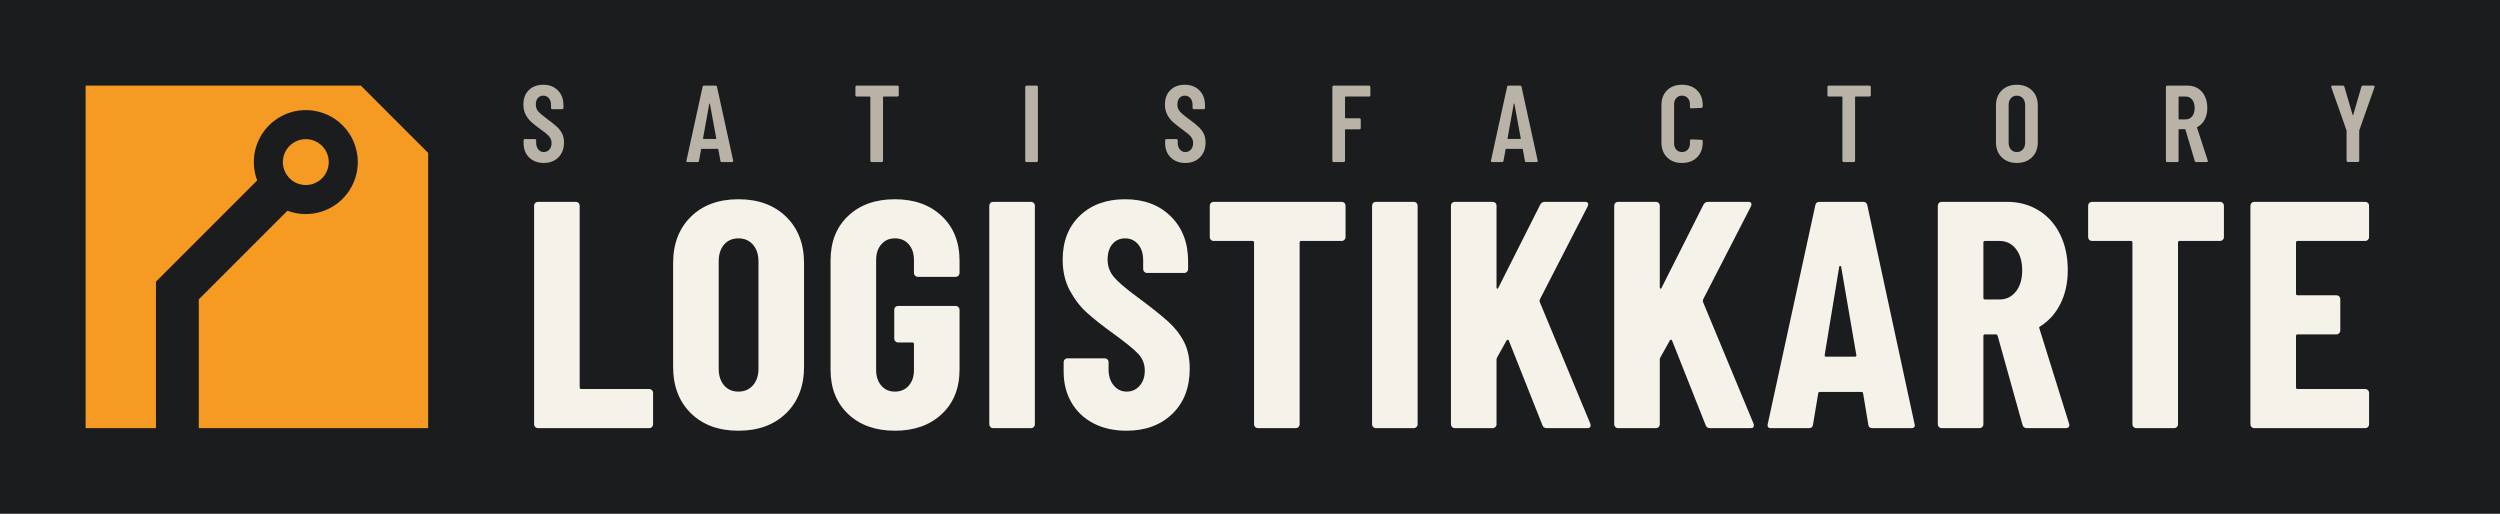
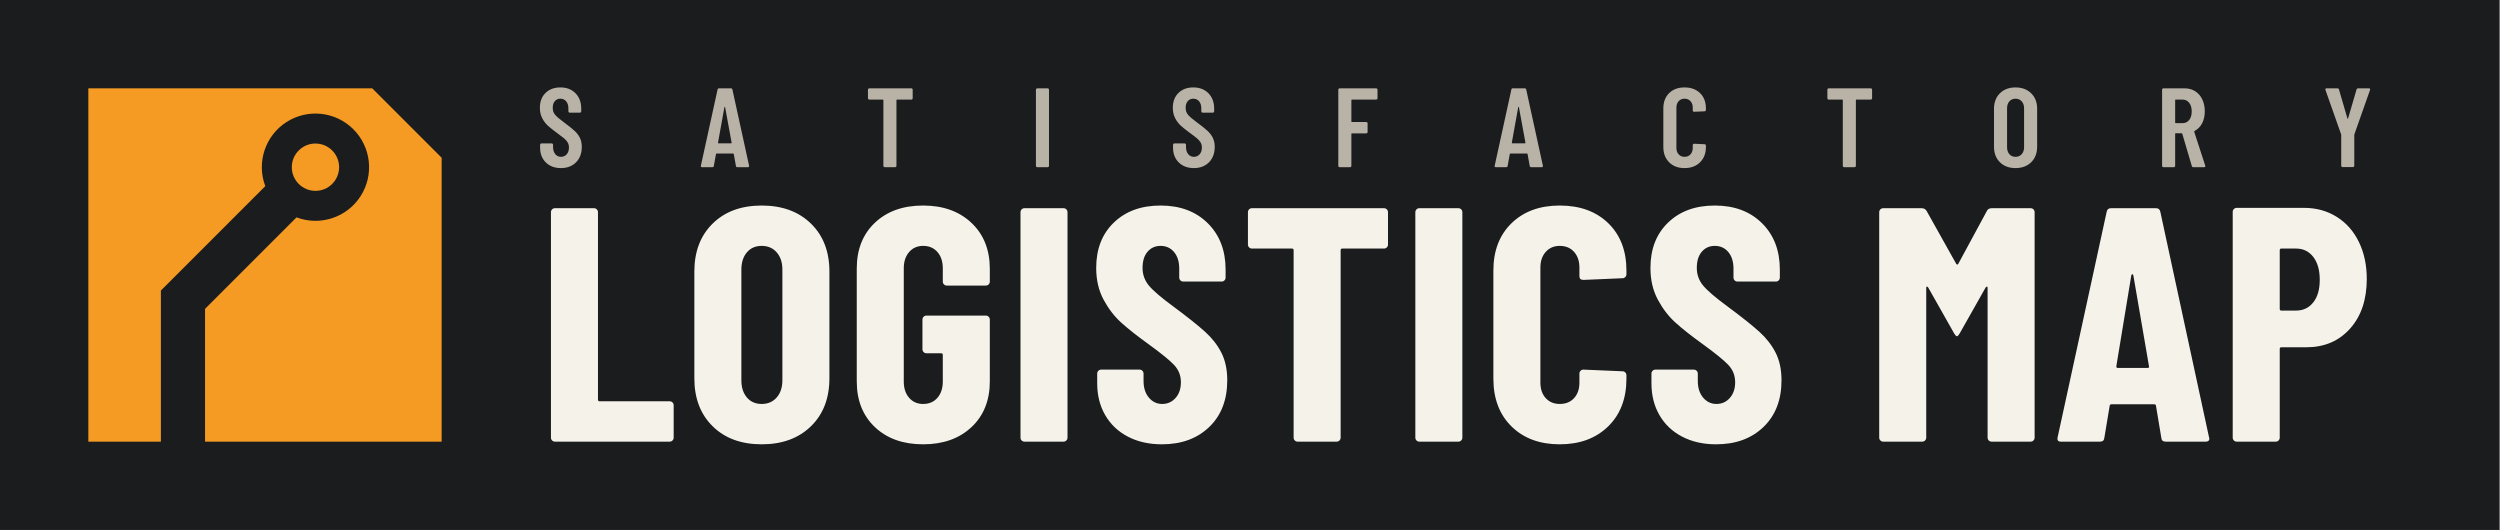
- <svg xmlns="http://www.w3.org/2000/svg" viewBox="-40 -40 1635 336">
-   <rect x="-40" y="-40" width="1635.08" height="336" fill="#1B1C1E" />
+ <svg xmlns="http://www.w3.org/2000/svg" viewBox="-40 -40 1585 336">
+   <rect x="-40" y="-40" width="1584.76" height="336" fill="#1B1C1E" />
  <path fill="#F59A23" fill-rule="evenodd" d="M16 16H196L240 60V240H16Z M62 240V144.2L128.19 78.01A34 34 0 1 1 147.99 97.81L90 155.8V240Z" />
  <circle cx="160" cy="66" r="15" fill="#F59A23" />
-   <path fill="#B8B2A7" d="M302.429 53.643V51.786Q302.429 51.429 302.679 51.179Q302.929 50.929 303.286 50.929H309.786Q310.143 50.929 310.393 51.179Q310.643 51.429 310.643 51.786V53.214Q310.643 56.0 312.036 57.714Q313.429 59.429 315.643 59.429Q317.857 59.429 319.286 57.821Q320.714 56.214 320.714 53.571Q320.714 51.714 319.929 50.357Q319.143 49.0 317.714 47.786Q316.286 46.571 313.143 44.286Q309.571 41.714 307.393 39.714Q305.214 37.714 303.75 34.893Q302.286 32.071 302.286 28.357Q302.286 22.429 305.857 18.929Q309.429 15.429 315.286 15.429Q321.214 15.429 324.857 19.107Q328.5 22.786 328.5 28.857V30.571Q328.5 30.929 328.25 31.179Q328.0 31.429 327.643 31.429H321.214Q320.857 31.429 320.607 31.179Q320.357 30.929 320.357 30.571V28.714Q320.357 25.929 318.964 24.25Q317.571 22.571 315.286 22.571Q313.143 22.571 311.786 24.107Q310.429 25.643 310.429 28.357Q310.429 30.929 311.893 32.714Q313.357 34.5 317.643 37.643Q322.0 40.857 324.214 42.893Q326.429 44.929 327.643 47.357Q328.857 49.786 328.857 53.143Q328.857 59.214 325.214 62.893Q321.571 66.571 315.643 66.571Q309.714 66.571 306.071 63.0Q302.429 59.429 302.429 53.643Z M431.144 65.214 429.786 57.714Q429.786 57.357 429.358 57.357H418.929Q418.501 57.357 418.501 57.714L417.144 65.214Q417.072 66.0 416.215 66.0H409.715Q408.715 66.0 408.929 65.071L419.501 16.786Q419.644 16.0 420.429 16.0H428.001Q428.786 16.0 428.929 16.786L439.501 65.071V65.357Q439.501 66.0 438.715 66.0H432.072Q431.215 66.0 431.144 65.214ZM420.144 50.857H428.072Q428.501 50.857 428.429 50.5L424.286 27.929Q424.215 27.714 424.072 27.714Q423.929 27.714 423.858 27.929L419.786 50.5Q419.715 50.857 420.144 50.857Z M547.787 16.857V22.286Q547.787 22.643 547.537 22.893Q547.287 23.143 546.93 23.143H537.859Q537.502 23.143 537.502 23.5V65.143Q537.502 65.5 537.252 65.75Q537.002 66.0 536.644 66.0H530.073Q529.716 66.0 529.466 65.75Q529.216 65.5 529.216 65.143V23.5Q529.216 23.143 528.859 23.143H520.287Q519.93 23.143 519.68 22.893Q519.43 22.643 519.43 22.286V16.857Q519.43 16.5 519.68 16.25Q519.93 16.0 520.287 16.0H546.93Q547.287 16.0 547.537 16.25Q547.787 16.5 547.787 16.857Z M630.502 65.143V16.857Q630.502 16.5 630.752 16.25Q631.002 16.0 631.359 16.0H637.931Q638.288 16.0 638.538 16.25Q638.788 16.5 638.788 16.857V65.143Q638.788 65.5 638.538 65.75Q638.288 66.0 637.931 66.0H631.359Q631.002 66.0 630.752 65.75Q630.502 65.5 630.502 65.143Z M722.003 53.643V51.786Q722.003 51.429 722.253 51.179Q722.503 50.929 722.86 50.929H729.36Q729.717 50.929 729.967 51.179Q730.217 51.429 730.217 51.786V53.214Q730.217 56.0 731.61 57.714Q733.003 59.429 735.217 59.429Q737.432 59.429 738.86 57.821Q740.289 56.214 740.289 53.571Q740.289 51.714 739.503 50.357Q738.717 49.0 737.289 47.786Q735.86 46.571 732.717 44.286Q729.146 41.714 726.967 39.714Q724.789 37.714 723.325 34.893Q721.86 32.071 721.86 28.357Q721.86 22.429 725.432 18.929Q729.003 15.429 734.86 15.429Q740.789 15.429 744.432 19.107Q748.075 22.786 748.075 28.857V30.571Q748.075 30.929 747.825 31.179Q747.575 31.429 747.217 31.429H740.789Q740.432 31.429 740.182 31.179Q739.932 30.929 739.932 30.571V28.714Q739.932 25.929 738.539 24.25Q737.146 22.571 734.86 22.571Q732.717 22.571 731.36 24.107Q730.003 25.643 730.003 28.357Q730.003 30.929 731.467 32.714Q732.932 34.5 737.217 37.643Q741.575 40.857 743.789 42.893Q746.003 44.929 747.217 47.357Q748.432 49.786 748.432 53.143Q748.432 59.214 744.789 62.893Q741.146 66.571 735.217 66.571Q729.289 66.571 725.646 63.0Q722.003 59.429 722.003 53.643Z M855.361 23.143H840.004Q839.647 23.143 839.647 23.5V37.0Q839.647 37.357 840.004 37.357H849.075Q849.432 37.357 849.682 37.607Q849.932 37.857 849.932 38.214V43.714Q849.932 44.071 849.682 44.321Q849.432 44.571 849.075 44.571H840.004Q839.647 44.571 839.647 44.929V65.143Q839.647 65.5 839.397 65.75Q839.147 66.0 838.79 66.0H832.218Q831.861 66.0 831.611 65.75Q831.361 65.5 831.361 65.143V16.857Q831.361 16.5 831.611 16.25Q831.861 16.0 832.218 16.0H855.361Q855.718 16.0 855.968 16.25Q856.218 16.5 856.218 16.857V22.286Q856.218 22.643 855.968 22.893Q855.718 23.143 855.361 23.143Z M957.29 65.214 955.933 57.714Q955.933 57.357 955.505 57.357H945.076Q944.648 57.357 944.648 57.714L943.29 65.214Q943.219 66.0 942.362 66.0H935.862Q934.862 66.0 935.076 65.071L945.648 16.786Q945.79 16.0 946.576 16.0H954.148Q954.933 16.0 955.076 16.786L965.648 65.071V65.357Q965.648 66.0 964.862 66.0H958.219Q957.362 66.0 957.29 65.214ZM946.29 50.857H954.219Q954.648 50.857 954.576 50.5L950.433 27.929Q950.362 27.714 950.219 27.714Q950.076 27.714 950.005 27.929L945.933 50.5Q945.862 50.857 946.29 50.857Z M1046.577 53.143V28.786Q1046.577 22.643 1050.255 19.036Q1053.934 15.429 1060.005 15.429Q1066.148 15.429 1069.863 19.036Q1073.577 22.643 1073.577 28.786V29.643Q1073.577 30.0 1073.327 30.286Q1073.077 30.571 1072.72 30.571L1066.077 30.857Q1065.22 30.857 1065.22 30.0V28.214Q1065.22 25.714 1063.791 24.143Q1062.363 22.571 1060.005 22.571Q1057.72 22.571 1056.291 24.143Q1054.863 25.714 1054.863 28.214V53.786Q1054.863 56.286 1056.291 57.857Q1057.72 59.429 1060.005 59.429Q1062.363 59.429 1063.791 57.857Q1065.22 56.286 1065.22 53.786V52.0Q1065.22 51.643 1065.47 51.393Q1065.72 51.143 1066.077 51.143L1072.72 51.429Q1073.077 51.429 1073.327 51.679Q1073.577 51.929 1073.577 52.286V53.143Q1073.577 59.214 1069.863 62.893Q1066.148 66.571 1060.005 66.571Q1053.934 66.571 1050.255 62.893Q1046.577 59.214 1046.577 53.143Z M1183.506 16.857V22.286Q1183.506 22.643 1183.256 22.893Q1183.006 23.143 1182.649 23.143H1173.578Q1173.221 23.143 1173.221 23.5V65.143Q1173.221 65.5 1172.971 65.75Q1172.721 66.0 1172.363 66.0H1165.792Q1165.435 66.0 1165.185 65.75Q1164.935 65.5 1164.935 65.143V23.5Q1164.935 23.143 1164.578 23.143H1156.006Q1155.649 23.143 1155.399 22.893Q1155.149 22.643 1155.149 22.286V16.857Q1155.149 16.5 1155.399 16.25Q1155.649 16.0 1156.006 16.0H1182.649Q1183.006 16.0 1183.256 16.25Q1183.506 16.5 1183.506 16.857Z M1265.364 53.0V29.0Q1265.364 22.857 1269.114 19.143Q1272.864 15.429 1279.007 15.429Q1285.15 15.429 1288.936 19.143Q1292.721 22.857 1292.721 29.0V53.0Q1292.721 59.143 1288.936 62.857Q1285.15 66.571 1279.007 66.571Q1272.864 66.571 1269.114 62.857Q1265.364 59.143 1265.364 53.0ZM1284.436 53.357V28.643Q1284.436 25.929 1282.936 24.25Q1281.436 22.571 1279.007 22.571Q1276.578 22.571 1275.114 24.25Q1273.65 25.929 1273.65 28.643V53.357Q1273.65 56.071 1275.114 57.75Q1276.578 59.429 1279.007 59.429Q1281.436 59.429 1282.936 57.75Q1284.436 56.071 1284.436 53.357Z M1395.365 65.286 1389.294 44.786Q1389.151 44.5 1388.936 44.5H1385.151Q1384.794 44.5 1384.794 44.857V65.143Q1384.794 65.5 1384.544 65.75Q1384.294 66.0 1383.936 66.0H1377.365Q1377.008 66.0 1376.758 65.75Q1376.508 65.5 1376.508 65.143V16.857Q1376.508 16.5 1376.758 16.25Q1377.008 16.0 1377.365 16.0H1390.794Q1394.579 16.0 1397.472 17.821Q1400.365 19.643 1401.972 22.964Q1403.579 26.286 1403.579 30.571Q1403.579 35.0 1401.865 38.214Q1400.151 41.429 1397.079 43.071Q1396.794 43.143 1396.865 43.5L1403.865 65.0Q1403.936 65.143 1403.936 65.357Q1403.936 66.0 1403.151 66.0H1396.294Q1395.579 66.0 1395.365 65.286ZM1384.794 23.5V37.714Q1384.794 38.071 1385.151 38.071H1389.508Q1392.079 38.071 1393.686 36.071Q1395.294 34.071 1395.294 30.643Q1395.294 27.214 1393.686 25.179Q1392.079 23.143 1389.508 23.143H1385.151Q1384.794 23.143 1384.794 23.5Z M1494.651 65.071V45.571L1494.58 45.143L1484.651 17.0Q1484.58 16.857 1484.58 16.643Q1484.58 16.0 1485.366 16.0H1492.223Q1493.009 16.0 1493.223 16.714L1498.58 35.071Q1498.651 35.286 1498.794 35.286Q1498.937 35.286 1499.009 35.071L1504.366 16.714Q1504.58 16.0 1505.366 16.0H1512.223Q1512.651 16.0 1512.866 16.25Q1513.08 16.5 1512.937 17.0L1503.009 45.143L1502.937 45.571V65.071Q1502.937 65.429 1502.687 65.679Q1502.437 65.929 1502.08 65.929H1495.509Q1495.151 65.929 1494.901 65.679Q1494.651 65.429 1494.651 65.071Z" />
-   <path fill="#F5F2EA" d="M309.303 237.463V94.537Q309.303 93.48 310.043 92.74Q310.783 92.0 311.84 92.0H336.577Q337.634 92.0 338.374 92.74Q339.114 93.48 339.114 94.537V213.36Q339.114 214.417 340.171 214.417H384.571Q385.629 214.417 386.369 215.157Q387.109 215.897 387.109 216.954V237.463Q387.109 238.52 386.369 239.26Q385.629 240.0 384.571 240.0H311.84Q310.783 240.0 310.043 239.26Q309.303 238.52 309.303 237.463Z M400.217 199.829V132.171Q400.217 113.143 411.846 101.726Q423.474 90.309 442.926 90.309Q462.377 90.309 474.111 101.726Q485.846 113.143 485.846 132.171V199.829Q485.846 218.857 474.111 230.274Q462.377 241.691 442.926 241.691Q423.474 241.691 411.846 230.274Q400.217 218.857 400.217 199.829ZM456.034 201.097V130.903Q456.034 124.137 452.44 120.014Q448.846 115.891 442.926 115.891Q437.006 115.891 433.517 120.014Q430.029 124.137 430.029 130.903V201.097Q430.029 207.863 433.517 211.986Q437.006 216.109 442.926 216.109Q448.846 216.109 452.44 211.986Q456.034 207.863 456.034 201.097Z M503.183 201.731V130.269Q503.183 112.086 514.706 101.197Q526.229 90.309 545.257 90.309Q564.286 90.309 575.914 101.303Q587.543 112.297 587.543 130.48V138.514Q587.543 139.571 586.803 140.311Q586.063 141.051 585.006 141.051H560.269Q559.211 141.051 558.471 140.311Q557.731 139.571 557.731 138.514V130.057Q557.731 123.714 554.349 119.803Q550.966 115.891 545.257 115.891Q539.76 115.891 536.377 119.803Q532.994 123.714 532.994 130.057V201.943Q532.994 208.286 536.377 212.197Q539.76 216.109 545.257 216.109Q550.966 216.109 554.349 212.197Q557.731 208.286 557.731 201.943V185.029Q557.731 183.971 556.674 183.971H547.371Q546.314 183.971 545.574 183.231Q544.834 182.491 544.834 181.434V162.617Q544.834 161.56 545.574 160.82Q546.314 160.08 547.371 160.08H585.006Q586.063 160.08 586.803 160.82Q587.543 161.56 587.543 162.617V201.731Q587.543 219.914 575.914 230.803Q564.286 241.691 545.257 241.691Q526.229 241.691 514.706 230.803Q503.183 219.914 503.183 201.731Z M606.994 237.463V94.537Q606.994 93.48 607.734 92.74Q608.474 92.0 609.531 92.0H634.269Q635.326 92.0 636.066 92.74Q636.806 93.48 636.806 94.537V237.463Q636.806 238.52 636.066 239.26Q635.326 240.0 634.269 240.0H609.531Q608.474 240.0 607.734 239.26Q606.994 238.52 606.994 237.463Z M655.623 203.0V196.869Q655.623 195.811 656.363 195.071Q657.103 194.331 658.16 194.331H682.474Q683.531 194.331 684.271 195.071Q685.011 195.811 685.011 196.869V201.52Q685.011 208.074 688.394 212.091Q691.777 216.109 696.851 216.109Q701.926 216.109 705.309 212.303Q708.691 208.497 708.691 202.366Q708.691 196.023 704.463 191.477Q700.234 186.931 687.971 178.051Q677.4 170.44 670.846 164.52Q664.291 158.6 659.64 149.931Q654.989 141.263 654.989 129.846Q654.989 111.874 666.194 101.091Q677.4 90.309 695.794 90.309Q714.4 90.309 725.711 101.514Q737.023 112.72 737.023 130.903V135.977Q737.023 137.034 736.283 137.774Q735.543 138.514 734.486 138.514H710.171Q709.114 138.514 708.374 137.774Q707.634 137.034 707.634 135.977V130.269Q707.634 123.714 704.357 119.803Q701.08 115.891 695.794 115.891Q690.72 115.891 687.549 119.591Q684.377 123.291 684.377 129.846Q684.377 136.189 688.394 141.051Q692.411 145.914 704.251 154.583Q717.36 164.309 724.02 170.334Q730.68 176.36 734.38 183.654Q738.08 190.949 738.08 201.097Q738.08 219.703 726.663 230.697Q715.246 241.691 696.64 241.691Q684.377 241.691 675.074 236.829Q665.771 231.966 660.697 223.191Q655.623 214.417 655.623 203.0Z M839.989 94.537V115.046Q839.989 116.103 839.249 116.843Q838.509 117.583 837.451 117.583H811.023Q809.966 117.583 809.966 118.64V237.463Q809.966 238.52 809.226 239.26Q808.486 240.0 807.429 240.0H782.691Q781.634 240.0 780.894 239.26Q780.154 238.52 780.154 237.463V118.64Q780.154 117.583 779.097 117.583H753.726Q752.669 117.583 751.929 116.843Q751.189 116.103 751.189 115.046V94.537Q751.189 93.48 751.929 92.74Q752.669 92.0 753.726 92.0H837.451Q838.509 92.0 839.249 92.74Q839.989 93.48 839.989 94.537Z M857.326 237.463V94.537Q857.326 93.48 858.066 92.74Q858.806 92.0 859.863 92.0H884.6Q885.657 92.0 886.397 92.74Q887.137 93.48 887.137 94.537V237.463Q887.137 238.52 886.397 239.26Q885.657 240.0 884.6 240.0H859.863Q858.806 240.0 858.066 239.26Q857.326 238.52 857.326 237.463Z M908.914 237.463V94.537Q908.914 93.48 909.654 92.74Q910.394 92.0 911.451 92.0H936.189Q937.246 92.0 937.986 92.74Q938.726 93.48 938.726 94.537V147.817Q938.726 148.663 939.254 148.769Q939.783 148.874 939.994 148.029L967.269 93.903Q968.326 92.0 970.229 92.0H996.446Q997.926 92.0 998.454 92.74Q998.983 93.48 998.349 94.96L967.057 155.851Q966.846 156.697 966.846 157.12L1000.04 237.04Q1000.251 237.463 1000.251 238.309Q1000.251 240.0 998.137 240.0H971.709Q969.383 240.0 968.749 238.097L946.76 182.703Q946.549 182.069 946.126 182.174Q945.703 182.28 945.28 182.703L939.149 193.697Q938.726 194.543 938.726 194.966V237.463Q938.726 238.52 937.986 239.26Q937.246 240.0 936.189 240.0H911.451Q910.394 240.0 909.654 239.26Q908.914 238.52 908.914 237.463Z M1015.686 237.463V94.537Q1015.686 93.48 1016.426 92.74Q1017.166 92.0 1018.223 92.0H1042.96Q1044.017 92.0 1044.757 92.74Q1045.497 93.48 1045.497 94.537V147.817Q1045.497 148.663 1046.026 148.769Q1046.554 148.874 1046.766 148.029L1074.04 93.903Q1075.097 92.0 1077.0 92.0H1103.217Q1104.697 92.0 1105.226 92.74Q1105.754 93.48 1105.12 94.96L1073.829 155.851Q1073.617 156.697 1073.617 157.12L1106.811 237.04Q1107.023 237.463 1107.023 238.309Q1107.023 240.0 1104.909 240.0H1078.48Q1076.154 240.0 1075.52 238.097L1053.531 182.703Q1053.32 182.069 1052.897 182.174Q1052.474 182.28 1052.051 182.703L1045.92 193.697Q1045.497 194.543 1045.497 194.966V237.463Q1045.497 238.52 1044.757 239.26Q1044.017 240.0 1042.96 240.0H1018.223Q1017.166 240.0 1016.426 239.26Q1015.686 238.52 1015.686 237.463Z M1181.869 237.674 1178.486 217.377Q1178.486 216.32 1177.217 216.32H1150.366Q1149.097 216.32 1149.097 217.377L1145.714 237.674Q1145.503 240.0 1142.966 240.0H1118.229Q1115.48 240.0 1116.114 237.251L1147.194 94.326Q1147.617 92.0 1149.943 92.0H1178.486Q1180.811 92.0 1181.234 94.326L1212.103 237.251L1212.314 238.097Q1212.314 240.0 1209.989 240.0H1184.617Q1182.08 240.0 1181.869 237.674ZM1154.171 193.274H1173.2Q1174.257 193.274 1174.046 192.217L1164.109 134.497Q1163.897 133.863 1163.474 133.863Q1163.051 133.863 1162.84 134.497L1153.326 192.217Q1153.326 193.274 1154.171 193.274Z M1282.72 237.886 1266.44 179.531Q1266.017 178.686 1265.383 178.686H1258.194Q1257.137 178.686 1257.137 179.743V237.463Q1257.137 238.52 1256.397 239.26Q1255.657 240.0 1254.6 240.0H1229.863Q1228.806 240.0 1228.066 239.26Q1227.326 238.52 1227.326 237.463V94.537Q1227.326 93.48 1228.066 92.74Q1228.806 92.0 1229.863 92.0H1272.571Q1284.2 92.0 1293.291 97.603Q1302.383 103.206 1307.351 113.354Q1312.32 123.503 1312.32 136.611Q1312.32 149.086 1307.563 158.6Q1302.806 168.114 1294.349 173.4Q1293.926 173.611 1293.714 173.929Q1293.503 174.246 1293.714 174.669L1313.166 237.04L1313.377 237.886Q1313.377 240.0 1311.051 240.0H1285.68Q1283.354 240.0 1282.72 237.886ZM1257.137 118.64V154.794Q1257.137 155.851 1258.194 155.851H1267.709Q1274.263 155.851 1278.386 150.671Q1282.509 145.491 1282.509 136.823Q1282.509 127.943 1278.386 122.763Q1274.263 117.583 1267.709 117.583H1258.194Q1257.137 117.583 1257.137 118.64Z M1414.44 94.537V115.046Q1414.44 116.103 1413.7 116.843Q1412.96 117.583 1411.903 117.583H1385.474Q1384.417 117.583 1384.417 118.64V237.463Q1384.417 238.52 1383.677 239.26Q1382.937 240.0 1381.88 240.0H1357.143Q1356.086 240.0 1355.346 239.26Q1354.606 238.52 1354.606 237.463V118.64Q1354.606 117.583 1353.549 117.583H1328.177Q1327.12 117.583 1326.38 116.843Q1325.64 116.103 1325.64 115.046V94.537Q1325.64 93.48 1326.38 92.74Q1327.12 92.0 1328.177 92.0H1411.903Q1412.96 92.0 1413.7 92.74Q1414.44 93.48 1414.44 94.537Z M1506.834 117.583H1462.646Q1461.589 117.583 1461.589 118.64V152.046Q1461.589 153.103 1462.646 153.103H1488.017Q1489.074 153.103 1489.814 153.843Q1490.554 154.583 1490.554 155.64V176.149Q1490.554 177.206 1489.814 177.946Q1489.074 178.686 1488.017 178.686H1462.646Q1461.589 178.686 1461.589 179.743V213.36Q1461.589 214.417 1462.646 214.417H1506.834Q1507.891 214.417 1508.631 215.157Q1509.371 215.897 1509.371 216.954V237.463Q1509.371 238.52 1508.631 239.26Q1507.891 240.0 1506.834 240.0H1434.314Q1433.257 240.0 1432.517 239.26Q1431.777 238.52 1431.777 237.463V94.537Q1431.777 93.48 1432.517 92.74Q1433.257 92.0 1434.314 92.0H1506.834Q1507.891 92.0 1508.631 92.74Q1509.371 93.48 1509.371 94.537V115.046Q1509.371 116.103 1508.631 116.843Q1507.891 117.583 1506.834 117.583Z" />
+   <path fill="#B8B2A7" d="M302.429 53.643V51.786Q302.429 51.429 302.679 51.179Q302.929 50.929 303.286 50.929H309.786Q310.143 50.929 310.393 51.179Q310.643 51.429 310.643 51.786V53.214Q310.643 56.0 312.036 57.714Q313.429 59.429 315.643 59.429Q317.857 59.429 319.286 57.821Q320.714 56.214 320.714 53.571Q320.714 51.714 319.929 50.357Q319.143 49.0 317.714 47.786Q316.286 46.571 313.143 44.286Q309.571 41.714 307.393 39.714Q305.214 37.714 303.75 34.893Q302.286 32.071 302.286 28.357Q302.286 22.429 305.857 18.929Q309.429 15.429 315.286 15.429Q321.214 15.429 324.857 19.107Q328.5 22.786 328.5 28.857V30.571Q328.5 30.929 328.25 31.179Q328.0 31.429 327.643 31.429H321.214Q320.857 31.429 320.607 31.179Q320.357 30.929 320.357 30.571V28.714Q320.357 25.929 318.964 24.25Q317.571 22.571 315.286 22.571Q313.143 22.571 311.786 24.107Q310.429 25.643 310.429 28.357Q310.429 30.929 311.893 32.714Q313.357 34.5 317.643 37.643Q322.0 40.857 324.214 42.893Q326.429 44.929 327.643 47.357Q328.857 49.786 328.857 53.143Q328.857 59.214 325.214 62.893Q321.571 66.571 315.643 66.571Q309.714 66.571 306.071 63.0Q302.429 59.429 302.429 53.643Z M426.569 65.214 425.212 57.714Q425.212 57.357 424.783 57.357H414.355Q413.926 57.357 413.926 57.714L412.569 65.214Q412.498 66.0 411.641 66.0H405.141Q404.141 66.0 404.355 65.071L414.926 16.786Q415.069 16.0 415.855 16.0H423.426Q424.212 16.0 424.355 16.786L434.926 65.071V65.357Q434.926 66.0 434.141 66.0H427.498Q426.641 66.0 426.569 65.214ZM415.569 50.857H423.498Q423.926 50.857 423.855 50.5L419.712 27.929Q419.641 27.714 419.498 27.714Q419.355 27.714 419.283 27.929L415.212 50.5Q415.141 50.857 415.569 50.857Z M538.638 16.857V22.286Q538.638 22.643 538.388 22.893Q538.138 23.143 537.781 23.143H528.71Q528.352 23.143 528.352 23.5V65.143Q528.352 65.5 528.102 65.75Q527.852 66.0 527.495 66.0H520.924Q520.567 66.0 520.317 65.75Q520.067 65.5 520.067 65.143V23.5Q520.067 23.143 519.71 23.143H511.138Q510.781 23.143 510.531 22.893Q510.281 22.643 510.281 22.286V16.857Q510.281 16.5 510.531 16.25Q510.781 16.0 511.138 16.0H537.781Q538.138 16.0 538.388 16.25Q538.638 16.5 538.638 16.857Z M616.779 65.143V16.857Q616.779 16.5 617.029 16.25Q617.279 16.0 617.636 16.0H624.207Q624.564 16.0 624.814 16.25Q625.064 16.5 625.064 16.857V65.143Q625.064 65.5 624.814 65.75Q624.564 66.0 624.207 66.0H617.636Q617.279 66.0 617.029 65.75Q616.779 65.5 616.779 65.143Z M703.705 53.643V51.786Q703.705 51.429 703.955 51.179Q704.205 50.929 704.562 50.929H711.062Q711.419 50.929 711.669 51.179Q711.919 51.429 711.919 51.786V53.214Q711.919 56.0 713.312 57.714Q714.705 59.429 716.919 59.429Q719.134 59.429 720.562 57.821Q721.991 56.214 721.991 53.571Q721.991 51.714 721.205 50.357Q720.419 49.0 718.991 47.786Q717.562 46.571 714.419 44.286Q710.848 41.714 708.669 39.714Q706.491 37.714 705.026 34.893Q703.562 32.071 703.562 28.357Q703.562 22.429 707.134 18.929Q710.705 15.429 716.562 15.429Q722.491 15.429 726.134 19.107Q729.776 22.786 729.776 28.857V30.571Q729.776 30.929 729.526 31.179Q729.276 31.429 728.919 31.429H722.491Q722.134 31.429 721.884 31.179Q721.634 30.929 721.634 30.571V28.714Q721.634 25.929 720.241 24.25Q718.848 22.571 716.562 22.571Q714.419 22.571 713.062 24.107Q711.705 25.643 711.705 28.357Q711.705 30.929 713.169 32.714Q714.634 34.5 718.919 37.643Q723.276 40.857 725.491 42.893Q727.705 44.929 728.919 47.357Q730.134 49.786 730.134 53.143Q730.134 59.214 726.491 62.893Q722.848 66.571 716.919 66.571Q710.991 66.571 707.348 63.0Q703.705 59.429 703.705 53.643Z M832.488 23.143H817.131Q816.774 23.143 816.774 23.5V37.0Q816.774 37.357 817.131 37.357H826.203Q826.56 37.357 826.81 37.607Q827.06 37.857 827.06 38.214V43.714Q827.06 44.071 826.81 44.321Q826.56 44.571 826.203 44.571H817.131Q816.774 44.571 816.774 44.929V65.143Q816.774 65.5 816.524 65.75Q816.274 66.0 815.917 66.0H809.345Q808.988 66.0 808.738 65.75Q808.488 65.5 808.488 65.143V16.857Q808.488 16.5 808.738 16.25Q808.988 16.0 809.345 16.0H832.488Q832.845 16.0 833.095 16.25Q833.345 16.5 833.345 16.857V22.286Q833.345 22.643 833.095 22.893Q832.845 23.143 832.488 23.143Z M929.843 65.214 928.486 57.714Q928.486 57.357 928.057 57.357H917.629Q917.2 57.357 917.2 57.714L915.843 65.214Q915.772 66.0 914.915 66.0H908.415Q907.415 66.0 907.629 65.071L918.2 16.786Q918.343 16.0 919.129 16.0H926.7Q927.486 16.0 927.629 16.786L938.2 65.071V65.357Q938.2 66.0 937.415 66.0H930.772Q929.915 66.0 929.843 65.214ZM918.843 50.857H926.772Q927.2 50.857 927.129 50.5L922.986 27.929Q922.915 27.714 922.772 27.714Q922.629 27.714 922.557 27.929L918.486 50.5Q918.415 50.857 918.843 50.857Z M1014.555 53.143V28.786Q1014.555 22.643 1018.234 19.036Q1021.912 15.429 1027.984 15.429Q1034.126 15.429 1037.841 19.036Q1041.555 22.643 1041.555 28.786V29.643Q1041.555 30.0 1041.305 30.286Q1041.055 30.571 1040.698 30.571L1034.055 30.857Q1033.198 30.857 1033.198 30.0V28.214Q1033.198 25.714 1031.769 24.143Q1030.341 22.571 1027.984 22.571Q1025.698 22.571 1024.269 24.143Q1022.841 25.714 1022.841 28.214V53.786Q1022.841 56.286 1024.269 57.857Q1025.698 59.429 1027.984 59.429Q1030.341 59.429 1031.769 57.857Q1033.198 56.286 1033.198 53.786V52.0Q1033.198 51.643 1033.448 51.393Q1033.698 51.143 1034.055 51.143L1040.698 51.429Q1041.055 51.429 1041.305 51.679Q1041.555 51.929 1041.555 52.286V53.143Q1041.555 59.214 1037.841 62.893Q1034.126 66.571 1027.984 66.571Q1021.912 66.571 1018.234 62.893Q1014.555 59.214 1014.555 53.143Z M1146.91 16.857V22.286Q1146.91 22.643 1146.66 22.893Q1146.41 23.143 1146.053 23.143H1136.981Q1136.624 23.143 1136.624 23.5V65.143Q1136.624 65.5 1136.374 65.75Q1136.124 66.0 1135.767 66.0H1129.196Q1128.838 66.0 1128.588 65.75Q1128.338 65.5 1128.338 65.143V23.5Q1128.338 23.143 1127.981 23.143H1119.41Q1119.053 23.143 1118.803 22.893Q1118.553 22.643 1118.553 22.286V16.857Q1118.553 16.5 1118.803 16.25Q1119.053 16.0 1119.41 16.0H1146.053Q1146.41 16.0 1146.66 16.25Q1146.91 16.5 1146.91 16.857Z M1224.193 53.0V29.0Q1224.193 22.857 1227.943 19.143Q1231.693 15.429 1237.836 15.429Q1243.979 15.429 1247.765 19.143Q1251.55 22.857 1251.55 29.0V53.0Q1251.55 59.143 1247.765 62.857Q1243.979 66.571 1237.836 66.571Q1231.693 66.571 1227.943 62.857Q1224.193 59.143 1224.193 53.0ZM1243.265 53.357V28.643Q1243.265 25.929 1241.765 24.25Q1240.265 22.571 1237.836 22.571Q1235.408 22.571 1233.943 24.25Q1232.479 25.929 1232.479 28.643V53.357Q1232.479 56.071 1233.943 57.75Q1235.408 59.429 1237.836 59.429Q1240.265 59.429 1241.765 57.75Q1243.265 56.071 1243.265 53.357Z M1349.619 65.286 1343.548 44.786Q1343.405 44.5 1343.191 44.5H1339.405Q1339.048 44.5 1339.048 44.857V65.143Q1339.048 65.5 1338.798 65.75Q1338.548 66.0 1338.191 66.0H1331.619Q1331.262 66.0 1331.012 65.75Q1330.762 65.5 1330.762 65.143V16.857Q1330.762 16.5 1331.012 16.25Q1331.262 16.0 1331.619 16.0H1345.048Q1348.834 16.0 1351.727 17.821Q1354.619 19.643 1356.227 22.964Q1357.834 26.286 1357.834 30.571Q1357.834 35.0 1356.119 38.214Q1354.405 41.429 1351.334 43.071Q1351.048 43.143 1351.119 43.5L1358.119 65.0Q1358.191 65.143 1358.191 65.357Q1358.191 66.0 1357.405 66.0H1350.548Q1349.834 66.0 1349.619 65.286ZM1339.048 23.5V37.714Q1339.048 38.071 1339.405 38.071H1343.762Q1346.334 38.071 1347.941 36.071Q1349.548 34.071 1349.548 30.643Q1349.548 27.214 1347.941 25.179Q1346.334 23.143 1343.762 23.143H1339.405Q1339.048 23.143 1339.048 23.5Z M1444.331 65.071V45.571L1444.26 45.143L1434.331 17.0Q1434.26 16.857 1434.26 16.643Q1434.26 16.0 1435.046 16.0H1441.903Q1442.689 16.0 1442.903 16.714L1448.26 35.071Q1448.331 35.286 1448.474 35.286Q1448.617 35.286 1448.689 35.071L1454.046 16.714Q1454.26 16.0 1455.046 16.0H1461.903Q1462.331 16.0 1462.546 16.25Q1462.76 16.5 1462.617 17.0L1452.689 45.143L1452.617 45.571V65.071Q1452.617 65.429 1452.367 65.679Q1452.117 65.929 1451.76 65.929H1445.189Q1444.831 65.929 1444.581 65.679Q1444.331 65.429 1444.331 65.071Z" />
+   <path fill="#F5F2EA" d="M309.303 237.463V94.537Q309.303 93.48 310.043 92.74Q310.783 92.0 311.84 92.0H336.577Q337.634 92.0 338.374 92.74Q339.114 93.48 339.114 94.537V213.36Q339.114 214.417 340.171 214.417H384.571Q385.629 214.417 386.369 215.157Q387.109 215.897 387.109 216.954V237.463Q387.109 238.52 386.369 239.26Q385.629 240.0 384.571 240.0H311.84Q310.783 240.0 310.043 239.26Q309.303 238.52 309.303 237.463Z M400.217 199.829V132.171Q400.217 113.143 411.846 101.726Q423.474 90.309 442.926 90.309Q462.377 90.309 474.111 101.726Q485.846 113.143 485.846 132.171V199.829Q485.846 218.857 474.111 230.274Q462.377 241.691 442.926 241.691Q423.474 241.691 411.846 230.274Q400.217 218.857 400.217 199.829ZM456.034 201.097V130.903Q456.034 124.137 452.44 120.014Q448.846 115.891 442.926 115.891Q437.006 115.891 433.517 120.014Q430.029 124.137 430.029 130.903V201.097Q430.029 207.863 433.517 211.986Q437.006 216.109 442.926 216.109Q448.846 216.109 452.44 211.986Q456.034 207.863 456.034 201.097Z M503.183 201.731V130.269Q503.183 112.086 514.706 101.197Q526.229 90.309 545.257 90.309Q564.286 90.309 575.914 101.303Q587.543 112.297 587.543 130.48V138.514Q587.543 139.571 586.803 140.311Q586.063 141.051 585.006 141.051H560.269Q559.211 141.051 558.471 140.311Q557.731 139.571 557.731 138.514V130.057Q557.731 123.714 554.349 119.803Q550.966 115.891 545.257 115.891Q539.76 115.891 536.377 119.803Q532.994 123.714 532.994 130.057V201.943Q532.994 208.286 536.377 212.197Q539.76 216.109 545.257 216.109Q550.966 216.109 554.349 212.197Q557.731 208.286 557.731 201.943V185.029Q557.731 183.971 556.674 183.971H547.371Q546.314 183.971 545.574 183.231Q544.834 182.491 544.834 181.434V162.617Q544.834 161.56 545.574 160.82Q546.314 160.08 547.371 160.08H585.006Q586.063 160.08 586.803 160.82Q587.543 161.56 587.543 162.617V201.731Q587.543 219.914 575.914 230.803Q564.286 241.691 545.257 241.691Q526.229 241.691 514.706 230.803Q503.183 219.914 503.183 201.731Z M606.994 237.463V94.537Q606.994 93.48 607.734 92.74Q608.474 92.0 609.531 92.0H634.269Q635.326 92.0 636.066 92.74Q636.806 93.48 636.806 94.537V237.463Q636.806 238.52 636.066 239.26Q635.326 240.0 634.269 240.0H609.531Q608.474 240.0 607.734 239.26Q606.994 238.52 606.994 237.463Z M655.623 203.0V196.869Q655.623 195.811 656.363 195.071Q657.103 194.331 658.16 194.331H682.474Q683.531 194.331 684.271 195.071Q685.011 195.811 685.011 196.869V201.52Q685.011 208.074 688.394 212.091Q691.777 216.109 696.851 216.109Q701.926 216.109 705.309 212.303Q708.691 208.497 708.691 202.366Q708.691 196.023 704.463 191.477Q700.234 186.931 687.971 178.051Q677.4 170.44 670.846 164.52Q664.291 158.6 659.64 149.931Q654.989 141.263 654.989 129.846Q654.989 111.874 666.194 101.091Q677.4 90.309 695.794 90.309Q714.4 90.309 725.711 101.514Q737.023 112.72 737.023 130.903V135.977Q737.023 137.034 736.283 137.774Q735.543 138.514 734.486 138.514H710.171Q709.114 138.514 708.374 137.774Q707.634 137.034 707.634 135.977V130.269Q707.634 123.714 704.357 119.803Q701.08 115.891 695.794 115.891Q690.72 115.891 687.549 119.591Q684.377 123.291 684.377 129.846Q684.377 136.189 688.394 141.051Q692.411 145.914 704.251 154.583Q717.36 164.309 724.02 170.334Q730.68 176.36 734.38 183.654Q738.08 190.949 738.08 201.097Q738.08 219.703 726.663 230.697Q715.246 241.691 696.64 241.691Q684.377 241.691 675.074 236.829Q665.771 231.966 660.697 223.191Q655.623 214.417 655.623 203.0Z M839.989 94.537V115.046Q839.989 116.103 839.249 116.843Q838.509 117.583 837.451 117.583H811.023Q809.966 117.583 809.966 118.64V237.463Q809.966 238.52 809.226 239.26Q808.486 240.0 807.429 240.0H782.691Q781.634 240.0 780.894 239.26Q780.154 238.52 780.154 237.463V118.64Q780.154 117.583 779.097 117.583H753.726Q752.669 117.583 751.929 116.843Q751.189 116.103 751.189 115.046V94.537Q751.189 93.48 751.929 92.74Q752.669 92.0 753.726 92.0H837.451Q838.509 92.0 839.249 92.74Q839.989 93.48 839.989 94.537Z M857.326 237.463V94.537Q857.326 93.48 858.066 92.74Q858.806 92.0 859.863 92.0H884.6Q885.657 92.0 886.397 92.74Q887.137 93.48 887.137 94.537V237.463Q887.137 238.52 886.397 239.26Q885.657 240.0 884.6 240.0H859.863Q858.806 240.0 858.066 239.26Q857.326 238.52 857.326 237.463Z M906.8 200.04V131.537Q906.8 112.72 918.323 101.514Q929.846 90.309 948.874 90.309Q968.114 90.309 979.637 101.514Q991.16 112.72 991.16 131.537V133.863Q991.16 134.92 990.42 135.66Q989.68 136.4 988.623 136.4L963.886 137.457Q961.349 137.457 961.349 135.131V129.634Q961.349 123.503 957.966 119.697Q954.583 115.891 948.874 115.891Q943.377 115.891 939.994 119.697Q936.611 123.503 936.611 129.634V202.577Q936.611 208.709 939.994 212.409Q943.377 216.109 948.874 216.109Q954.583 216.109 957.966 212.409Q961.349 208.709 961.349 202.577V196.869Q961.349 195.811 962.089 195.071Q962.829 194.331 963.886 194.331L988.623 195.389Q989.68 195.389 990.42 196.129Q991.16 196.869 991.16 197.926V200.04Q991.16 219.069 979.531 230.38Q967.903 241.691 948.874 241.691Q929.846 241.691 918.323 230.38Q906.8 219.069 906.8 200.04Z M1007.017 203.0V196.869Q1007.017 195.811 1007.757 195.071Q1008.497 194.331 1009.554 194.331H1033.869Q1034.926 194.331 1035.666 195.071Q1036.406 195.811 1036.406 196.869V201.52Q1036.406 208.074 1039.789 212.091Q1043.171 216.109 1048.246 216.109Q1053.32 216.109 1056.703 212.303Q1060.086 208.497 1060.086 202.366Q1060.086 196.023 1055.857 191.477Q1051.629 186.931 1039.366 178.051Q1028.794 170.44 1022.24 164.52Q1015.686 158.6 1011.034 149.931Q1006.383 141.263 1006.383 129.846Q1006.383 111.874 1017.589 101.091Q1028.794 90.309 1047.189 90.309Q1065.794 90.309 1077.106 101.514Q1088.417 112.72 1088.417 130.903V135.977Q1088.417 137.034 1087.677 137.774Q1086.937 138.514 1085.88 138.514H1061.566Q1060.509 138.514 1059.769 137.774Q1059.029 137.034 1059.029 135.977V130.269Q1059.029 123.714 1055.751 119.803Q1052.474 115.891 1047.189 115.891Q1042.114 115.891 1038.943 119.591Q1035.771 123.291 1035.771 129.846Q1035.771 136.189 1039.789 141.051Q1043.806 145.914 1055.646 154.583Q1068.754 164.309 1075.414 170.334Q1082.074 176.36 1085.774 183.654Q1089.474 190.949 1089.474 201.097Q1089.474 219.703 1078.057 230.697Q1066.64 241.691 1048.034 241.691Q1035.771 241.691 1026.469 236.829Q1017.166 231.966 1012.091 223.191Q1007.017 214.417 1007.017 203.0Z  M1222.886 92.0H1247.411Q1248.469 92.0 1249.209 92.74Q1249.949 93.48 1249.949 94.537V237.463Q1249.949 238.52 1249.209 239.26Q1248.469 240.0 1247.411 240.0H1222.674Q1221.617 240.0 1220.877 239.26Q1220.137 238.52 1220.137 237.463V142.531Q1220.137 141.686 1219.714 141.686Q1219.291 141.686 1218.869 142.32L1202.377 171.497Q1201.32 173.189 1200.686 173.189Q1200.051 173.189 1198.994 171.497L1182.503 142.32Q1182.08 141.686 1181.657 141.686Q1181.234 141.686 1181.234 142.531V237.463Q1181.234 238.52 1180.494 239.26Q1179.754 240.0 1178.697 240.0H1153.96Q1152.903 240.0 1152.163 239.26Q1151.423 238.52 1151.423 237.463V94.537Q1151.423 93.48 1152.163 92.74Q1152.903 92.0 1153.96 92.0H1178.274Q1180.389 92.0 1181.446 93.691L1200.263 127.309Q1200.897 128.154 1201.531 127.309L1219.714 93.691Q1220.56 92.0 1222.886 92.0Z M1330.291 237.674 1326.909 217.377Q1326.909 216.32 1325.64 216.32H1298.789Q1297.52 216.32 1297.52 217.377L1294.137 237.674Q1293.926 240.0 1291.389 240.0H1266.651Q1263.903 240.0 1264.537 237.251L1295.617 94.326Q1296.04 92.0 1298.366 92.0H1326.909Q1329.234 92.0 1329.657 94.326L1360.526 237.251L1360.737 238.097Q1360.737 240.0 1358.411 240.0H1333.04Q1330.503 240.0 1330.291 237.674ZM1302.594 193.274H1321.623Q1322.68 193.274 1322.469 192.217L1312.531 134.497Q1312.32 133.863 1311.897 133.863Q1311.474 133.863 1311.263 134.497L1301.749 192.217Q1301.749 193.274 1302.594 193.274Z M1460.531 136.823Q1460.531 156.486 1449.96 168.326Q1439.389 180.166 1422.263 180.166H1406.406Q1405.349 180.166 1405.349 181.223V237.463Q1405.349 238.52 1404.609 239.26Q1403.869 240.0 1402.811 240.0H1378.074Q1377.017 240.0 1376.277 239.26Q1375.537 238.52 1375.537 237.463V94.326Q1375.537 93.269 1376.277 92.529Q1377.017 91.789 1378.074 91.789H1420.783Q1432.411 91.789 1441.503 97.497Q1450.594 103.206 1455.563 113.46Q1460.531 123.714 1460.531 136.823ZM1430.72 137.457Q1430.72 128.154 1426.597 122.869Q1422.474 117.583 1415.709 117.583H1406.406Q1405.349 117.583 1405.349 118.64V155.851Q1405.349 156.909 1406.406 156.909H1415.709Q1422.474 156.909 1426.597 151.729Q1430.72 146.549 1430.72 137.457Z" />
</svg>
